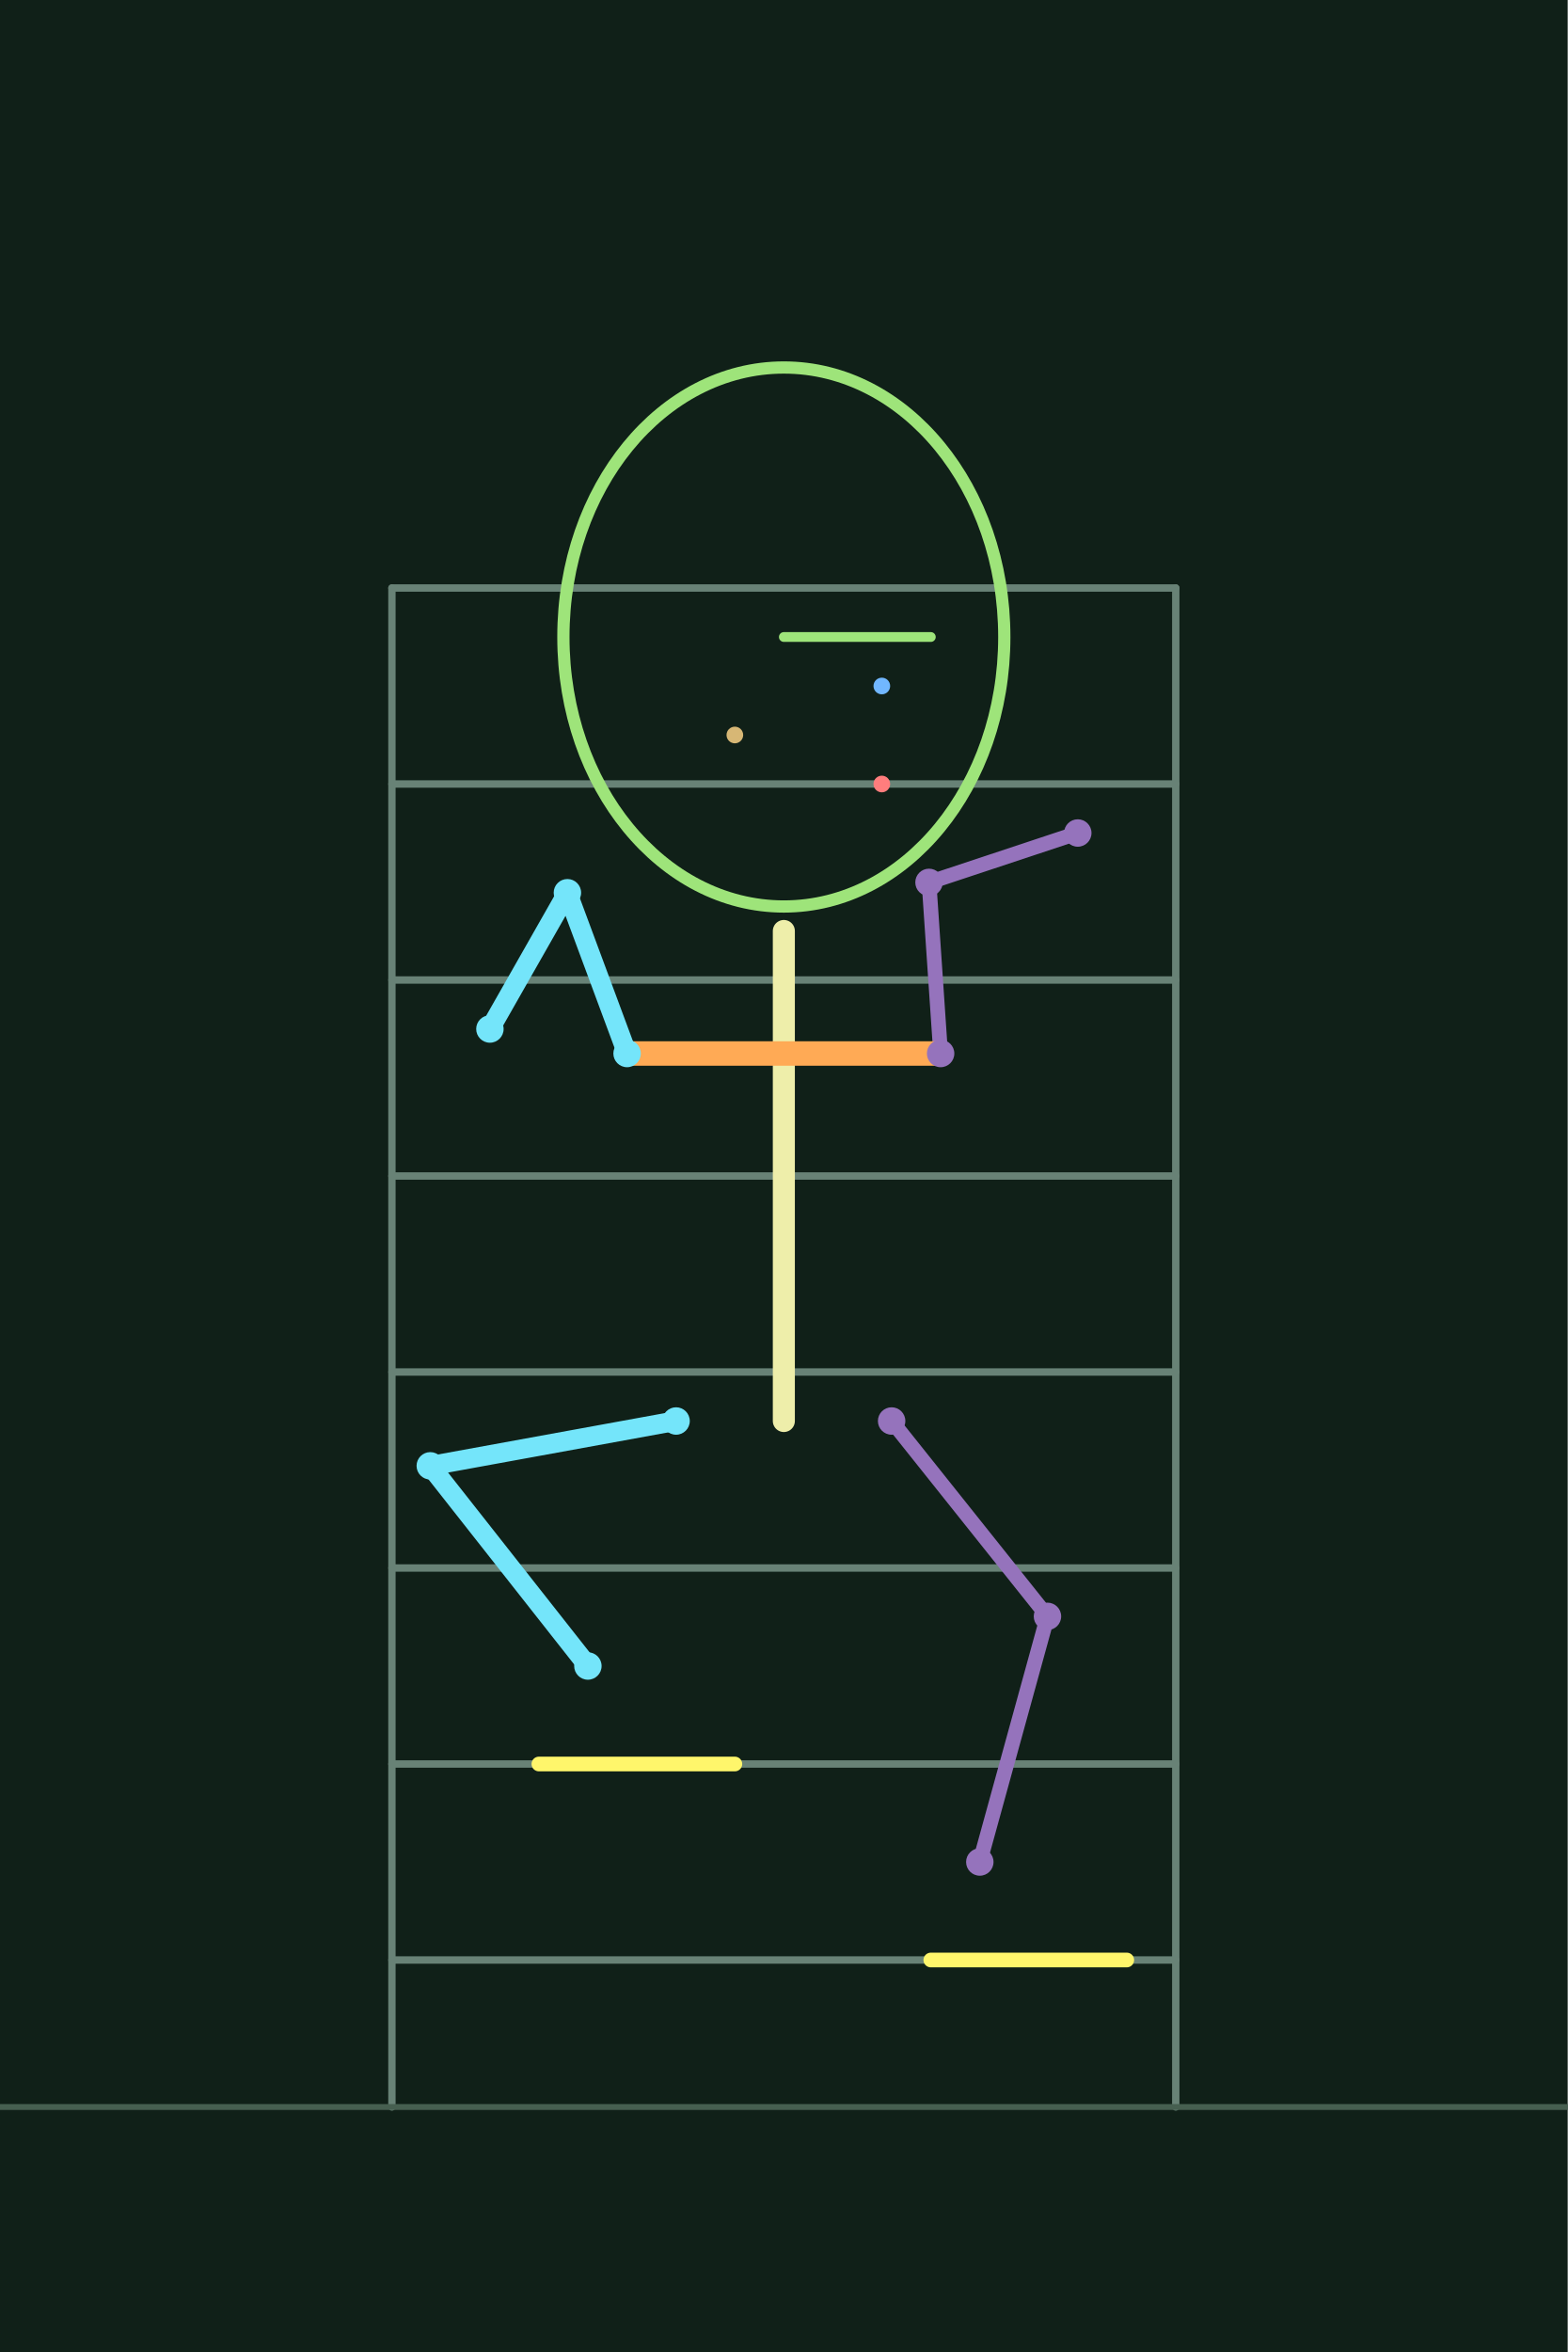
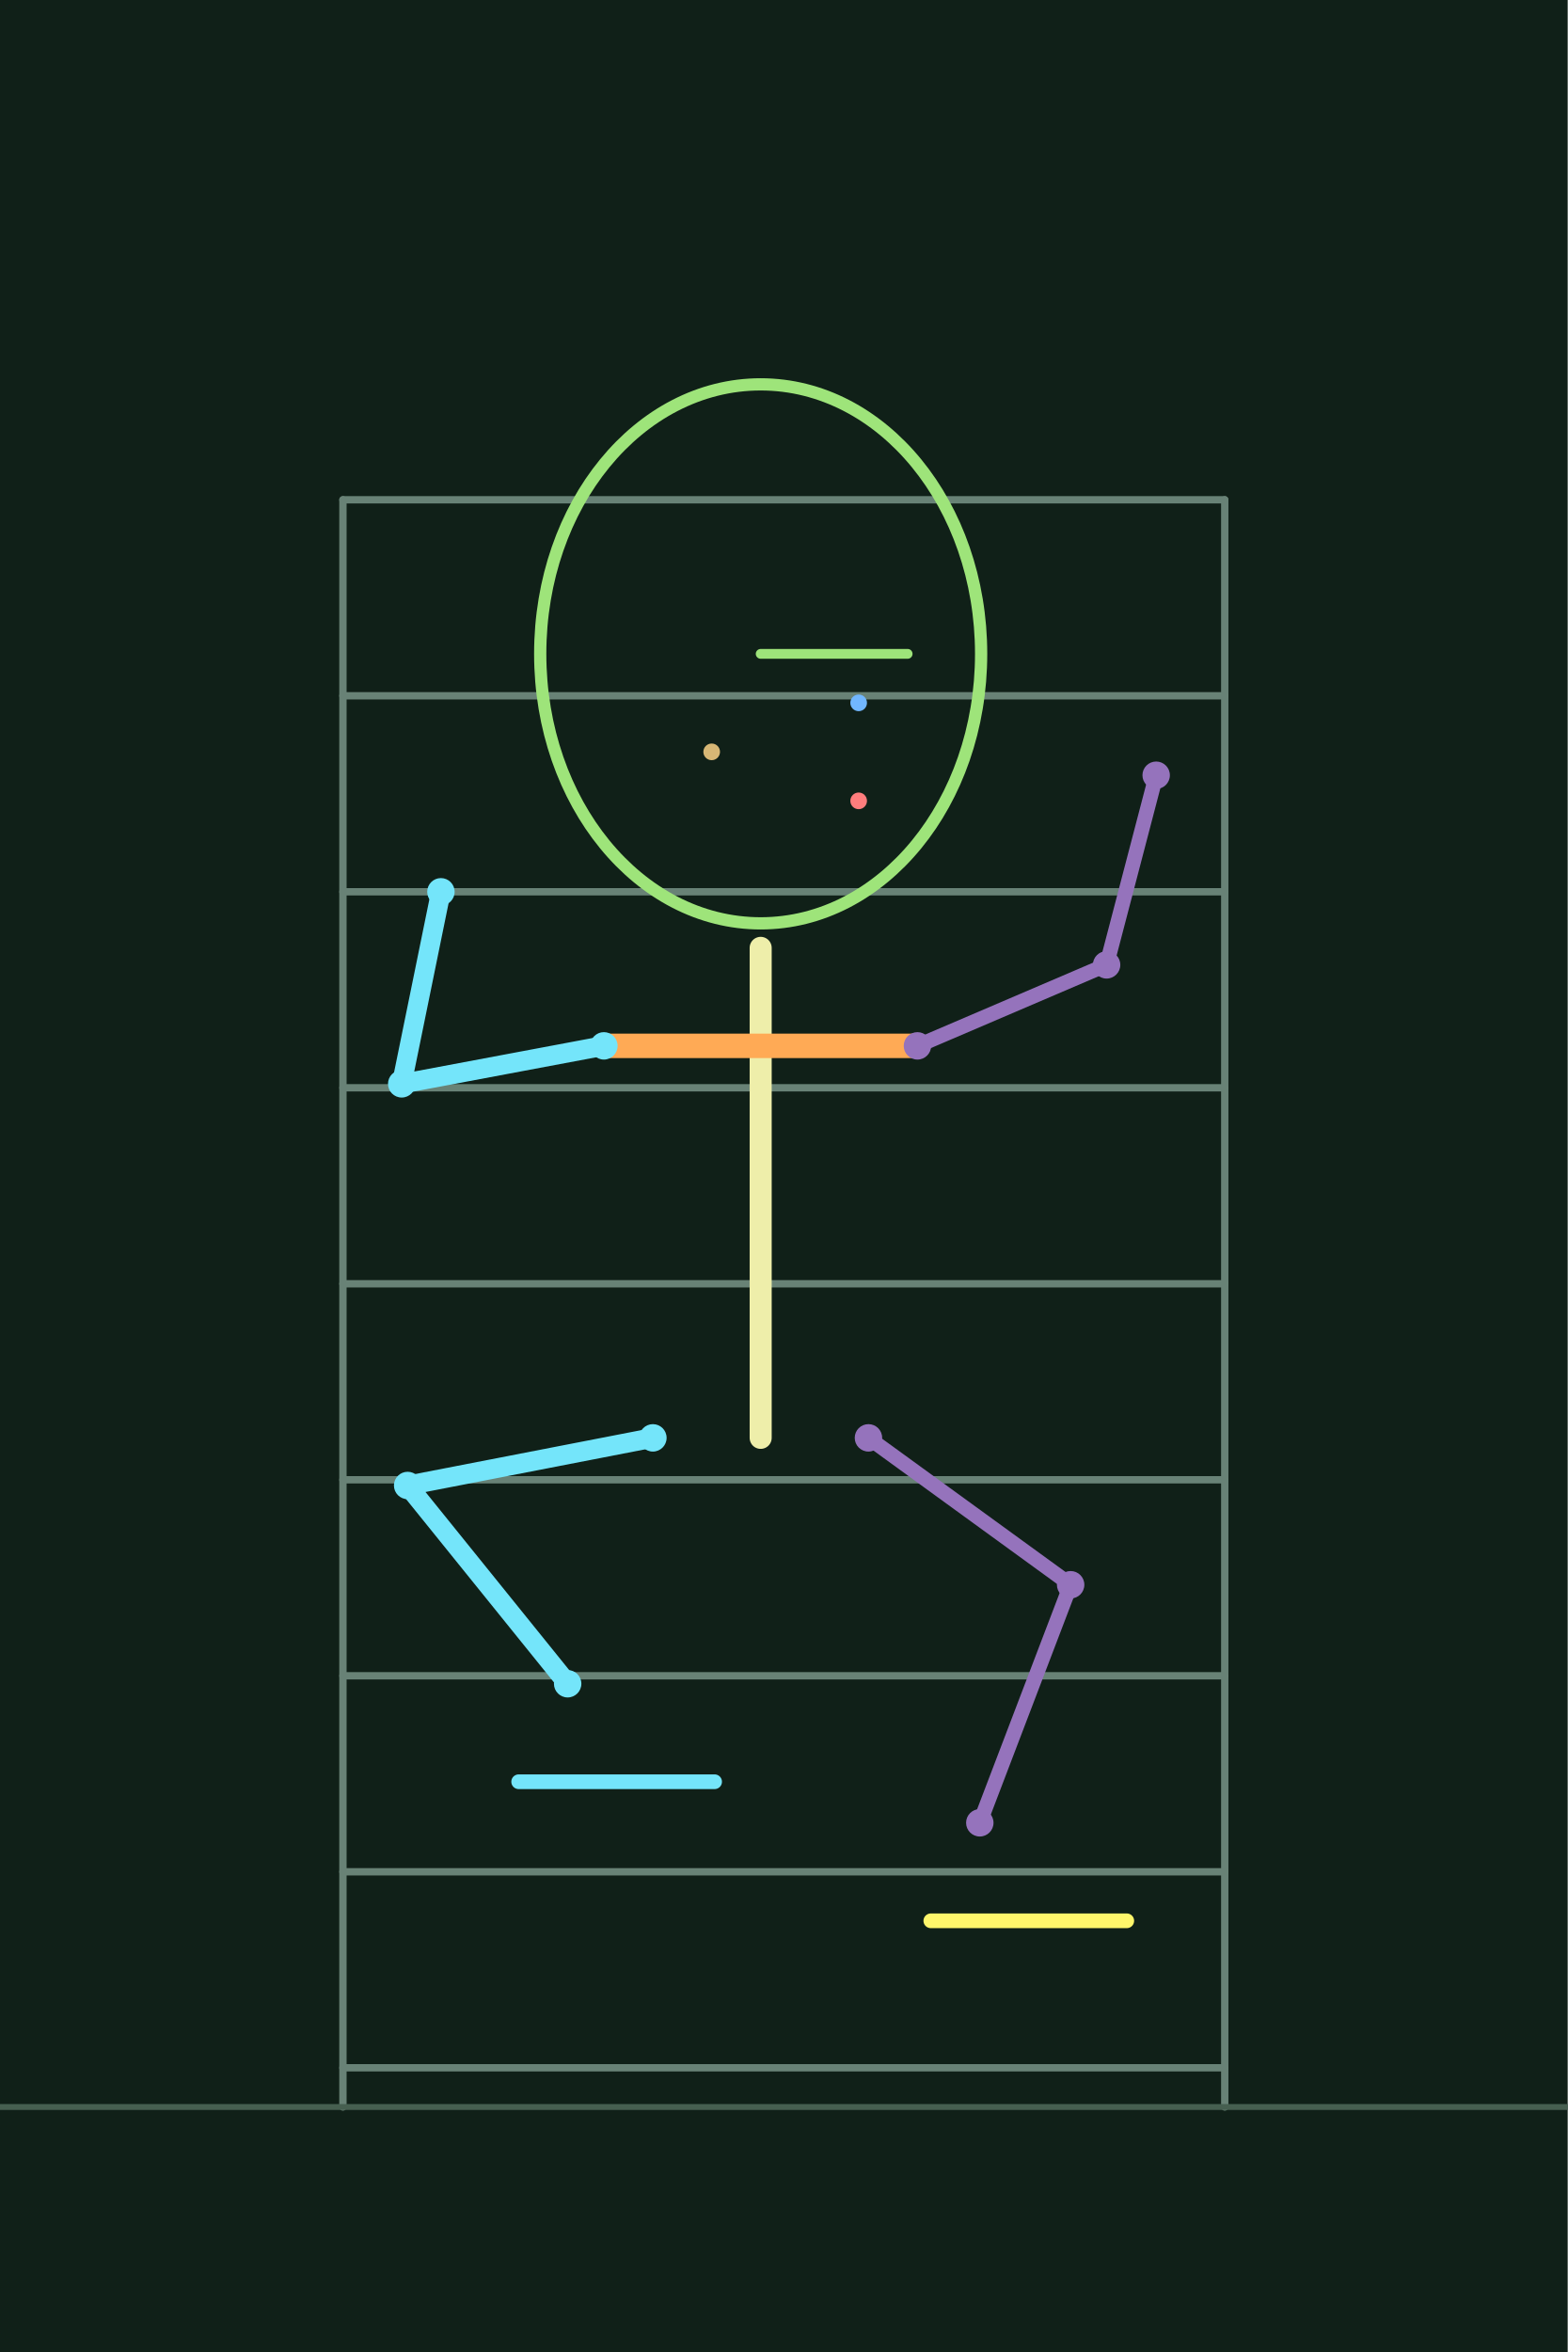
<svg xmlns="http://www.w3.org/2000/svg" width="320" height="480" viewBox="0 0 32 48">
  <rect width="100%" height="100%" fill="#102018" />
-   <polyline points="8.000,12.000 8.000,43.000" fill="none" stroke="#688276" stroke-width="0.15" stroke-linecap="round" stroke-linejoin="round" />
-   <polyline points="24.000,12.000 24.000,43.000" fill="none" stroke="#688276" stroke-width="0.15" stroke-linecap="round" stroke-linejoin="round" />
-   <polyline points="8.000,12.000 24.000,12.000" fill="none" stroke="#688276" stroke-width="0.15" stroke-linecap="round" stroke-linejoin="round" />
-   <polyline points="8.000,16.000 24.000,16.000" fill="none" stroke="#688276" stroke-width="0.15" stroke-linecap="round" stroke-linejoin="round" />
-   <polyline points="8.000,20.000 24.000,20.000" fill="none" stroke="#688276" stroke-width="0.15" stroke-linecap="round" stroke-linejoin="round" />
-   <polyline points="8.000,24.000 24.000,24.000" fill="none" stroke="#688276" stroke-width="0.15" stroke-linecap="round" stroke-linejoin="round" />
-   <polyline points="8.000,28.000 24.000,28.000" fill="none" stroke="#688276" stroke-width="0.15" stroke-linecap="round" stroke-linejoin="round" />
-   <polyline points="8.000,32.000 24.000,32.000" fill="none" stroke="#688276" stroke-width="0.15" stroke-linecap="round" stroke-linejoin="round" />
-   <polyline points="8.000,36.000 24.000,36.000" fill="none" stroke="#688276" stroke-width="0.15" stroke-linecap="round" stroke-linejoin="round" />
-   <polyline points="8.000,40.000 24.000,40.000" fill="none" stroke="#688276" stroke-width="0.15" stroke-linecap="round" stroke-linejoin="round" />
+   <polyline points="7.000,10.200 7.000,43.000" fill="none" stroke="#688276" stroke-width="0.15" stroke-linecap="round" stroke-linejoin="round" />
+   <polyline points="25.000,10.200 25.000,43.000" fill="none" stroke="#688276" stroke-width="0.15" stroke-linecap="round" stroke-linejoin="round" />
+   <polyline points="7.000,10.200 25.000,10.200" fill="none" stroke="#688276" stroke-width="0.15" stroke-linecap="round" stroke-linejoin="round" />
+   <polyline points="7.000,14.200 25.000,14.200" fill="none" stroke="#688276" stroke-width="0.15" stroke-linecap="round" stroke-linejoin="round" />
+   <polyline points="7.000,18.200 25.000,18.200" fill="none" stroke="#688276" stroke-width="0.15" stroke-linecap="round" stroke-linejoin="round" />
+   <polyline points="7.000,22.200 25.000,22.200" fill="none" stroke="#688276" stroke-width="0.15" stroke-linecap="round" stroke-linejoin="round" />
+   <polyline points="7.000,26.200 25.000,26.200" fill="none" stroke="#688276" stroke-width="0.15" stroke-linecap="round" stroke-linejoin="round" />
+   <polyline points="7.000,30.200 25.000,30.200" fill="none" stroke="#688276" stroke-width="0.15" stroke-linecap="round" stroke-linejoin="round" />
+   <polyline points="7.000,34.200 25.000,34.200" fill="none" stroke="#688276" stroke-width="0.15" stroke-linecap="round" stroke-linejoin="round" />
+   <polyline points="7.000,38.200 25.000,38.200" fill="none" stroke="#688276" stroke-width="0.15" stroke-linecap="round" stroke-linejoin="round" />
+   <polyline points="7.000,42.200 25.000,42.200" fill="none" stroke="#688276" stroke-width="0.15" stroke-linecap="round" stroke-linejoin="round" />
  <path d="M0 43H32" stroke="#465f50" stroke-width=".12" />
-   <polyline points="18.200,29.000 21.381,32.987 20.000,38.000" fill="none" stroke="#9573bc" stroke-width="0.3" stroke-linecap="round" stroke-linejoin="round" />
-   <polyline points="19.200,21.500 18.963,18.008 22.000,17.000" fill="none" stroke="#9573bc" stroke-width="0.3" stroke-linecap="round" stroke-linejoin="round" />
-   <polyline points="16.000,29.000 16.000,19.000" fill="none" stroke="#eeeeaa" stroke-width="0.45" stroke-linecap="round" stroke-linejoin="round" />
-   <polyline points="12.800,21.500 19.200,21.500" fill="none" stroke="#ffaa55" stroke-width="0.5" stroke-linecap="round" stroke-linejoin="round" />
-   <polyline points="13.800,29.000 8.783,29.915 12.000,34.000" fill="none" stroke="#74e5fa" stroke-width="0.4" stroke-linecap="round" stroke-linejoin="round" />
-   <polyline points="12.800,21.500 11.582,18.219 10.000,21.000" fill="none" stroke="#74e5fa" stroke-width="0.4" stroke-linecap="round" stroke-linejoin="round" />
-   <polyline points="11.000,36.000 13.000,36.000 15.000,36.000" fill="none" stroke="#fff66b" stroke-width="0.3" stroke-linecap="round" stroke-linejoin="round" />
-   <polyline points="19.000,40.000 21.000,40.000 23.000,40.000" fill="none" stroke="#fff66b" stroke-width="0.3" stroke-linecap="round" stroke-linejoin="round" />
-   <circle cx="13.800" cy="29.000" r=".28" fill="#74e5fa" />
-   <circle cx="8.783" cy="29.915" r=".28" fill="#74e5fa" />
-   <circle cx="12.000" cy="34.000" r=".28" fill="#74e5fa" />
-   <circle cx="12.800" cy="21.500" r=".28" fill="#74e5fa" />
-   <circle cx="11.582" cy="18.219" r=".28" fill="#74e5fa" />
-   <circle cx="10.000" cy="21.000" r=".28" fill="#74e5fa" />
-   <circle cx="18.200" cy="29.000" r=".28" fill="#9573bc" />
-   <circle cx="21.381" cy="32.987" r=".28" fill="#9573bc" />
-   <circle cx="20.000" cy="38.000" r=".28" fill="#9573bc" />
-   <circle cx="19.200" cy="21.500" r=".28" fill="#9573bc" />
-   <circle cx="18.963" cy="18.008" r=".28" fill="#9573bc" />
-   <circle cx="22.000" cy="17.000" r=".28" fill="#9573bc" />
-   <ellipse cx="16.000" cy="13.000" rx="4.5" ry="5.5" fill="none" stroke="#9ee47a" stroke-width=".25" />
-   <circle cx="18.000" cy="14.000" r=".17" fill="#71b7ff" />
-   <circle cx="18.000" cy="16.000" r=".17" fill="#ff7d7d" />
-   <circle cx="15.000" cy="15.000" r=".17" fill="#d7b775" />
-   <polyline points="16.000,13.000 19.000,13.000" fill="none" stroke="#9ee47a" stroke-width="0.2" stroke-linecap="round" stroke-linejoin="round" />
+   <polyline points="17.727,29.344 21.854,32.342 20.000,37.200" fill="none" stroke="#9573bc" stroke-width="0.3" stroke-linecap="round" stroke-linejoin="round" />
+   <polyline points="18.727,21.344 22.588,19.691 23.600,15.821" fill="none" stroke="#9573bc" stroke-width="0.3" stroke-linecap="round" stroke-linejoin="round" />
+   <polyline points="15.527,29.344 15.527,19.344" fill="none" stroke="#eeeeaa" stroke-width="0.45" stroke-linecap="round" stroke-linejoin="round" />
+   <polyline points="12.327,21.344 18.727,21.344" fill="none" stroke="#ffaa55" stroke-width="0.5" stroke-linecap="round" stroke-linejoin="round" />
+   <polyline points="13.327,29.344 8.321,30.316 11.587,34.362" fill="none" stroke="#74e5fa" stroke-width="0.4" stroke-linecap="round" stroke-linejoin="round" />
+   <polyline points="12.327,21.344 8.200,22.119 9.000,18.200" fill="none" stroke="#74e5fa" stroke-width="0.4" stroke-linecap="round" stroke-linejoin="round" />
+   <polyline points="10.587,36.362 12.587,36.362 14.587,36.362" fill="none" stroke="#74e5fa" stroke-width="0.3" stroke-linecap="round" stroke-linejoin="round" />
+   <polyline points="19.000,39.200 21.000,39.200 23.000,39.200" fill="none" stroke="#fff66b" stroke-width="0.3" stroke-linecap="round" stroke-linejoin="round" />
+   <circle cx="13.327" cy="29.344" r=".28" fill="#74e5fa" />
+   <circle cx="8.321" cy="30.316" r=".28" fill="#74e5fa" />
+   <circle cx="11.587" cy="34.362" r=".28" fill="#74e5fa" />
+   <circle cx="12.327" cy="21.344" r=".28" fill="#74e5fa" />
+   <circle cx="8.200" cy="22.119" r=".28" fill="#74e5fa" />
+   <circle cx="9.000" cy="18.200" r=".28" fill="#74e5fa" />
+   <circle cx="17.727" cy="29.344" r=".28" fill="#9573bc" />
+   <circle cx="21.854" cy="32.342" r=".28" fill="#9573bc" />
+   <circle cx="20.000" cy="37.200" r=".28" fill="#9573bc" />
+   <circle cx="18.727" cy="21.344" r=".28" fill="#9573bc" />
+   <circle cx="22.588" cy="19.691" r=".28" fill="#9573bc" />
+   <circle cx="23.600" cy="15.821" r=".28" fill="#9573bc" />
+   <ellipse cx="15.527" cy="13.344" rx="4.5" ry="5.5" fill="none" stroke="#9ee47a" stroke-width=".25" />
+   <circle cx="17.527" cy="14.344" r=".17" fill="#71b7ff" />
+   <circle cx="17.527" cy="16.344" r=".17" fill="#ff7d7d" />
+   <circle cx="14.527" cy="15.344" r=".17" fill="#d7b775" />
+   <polyline points="15.527,13.344 18.527,13.344" fill="none" stroke="#9ee47a" stroke-width="0.2" stroke-linecap="round" stroke-linejoin="round" />
</svg>
